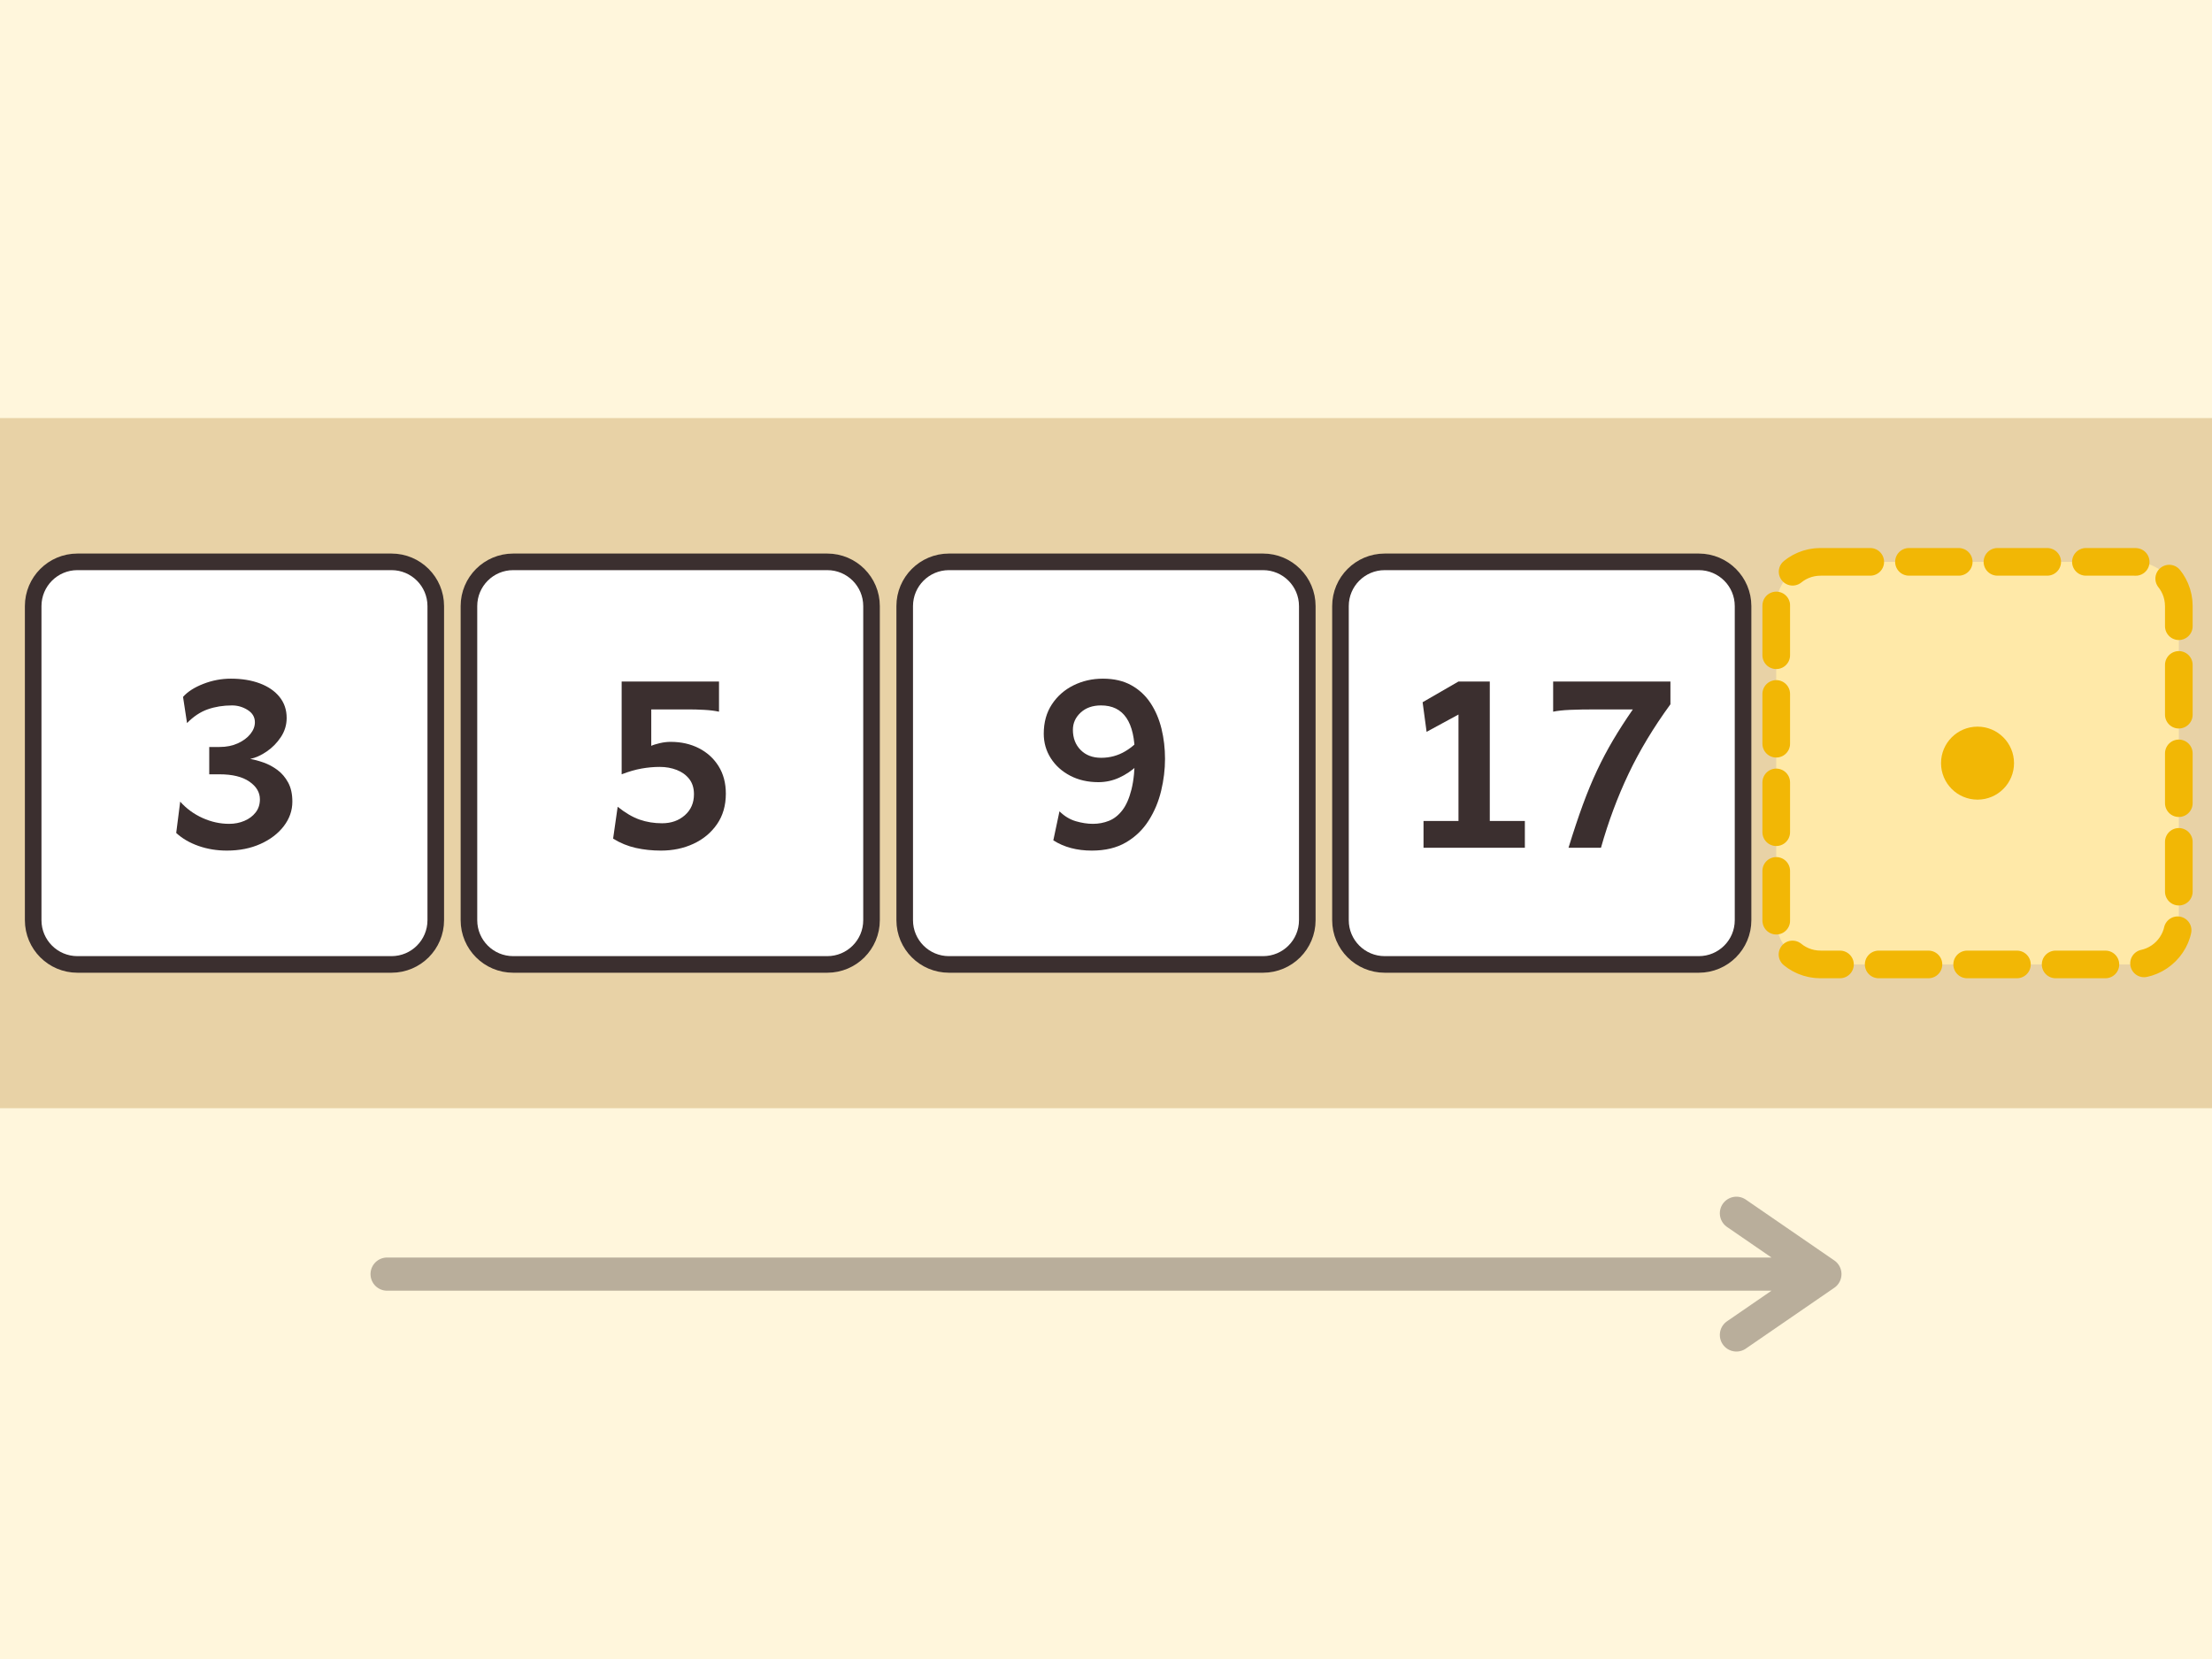
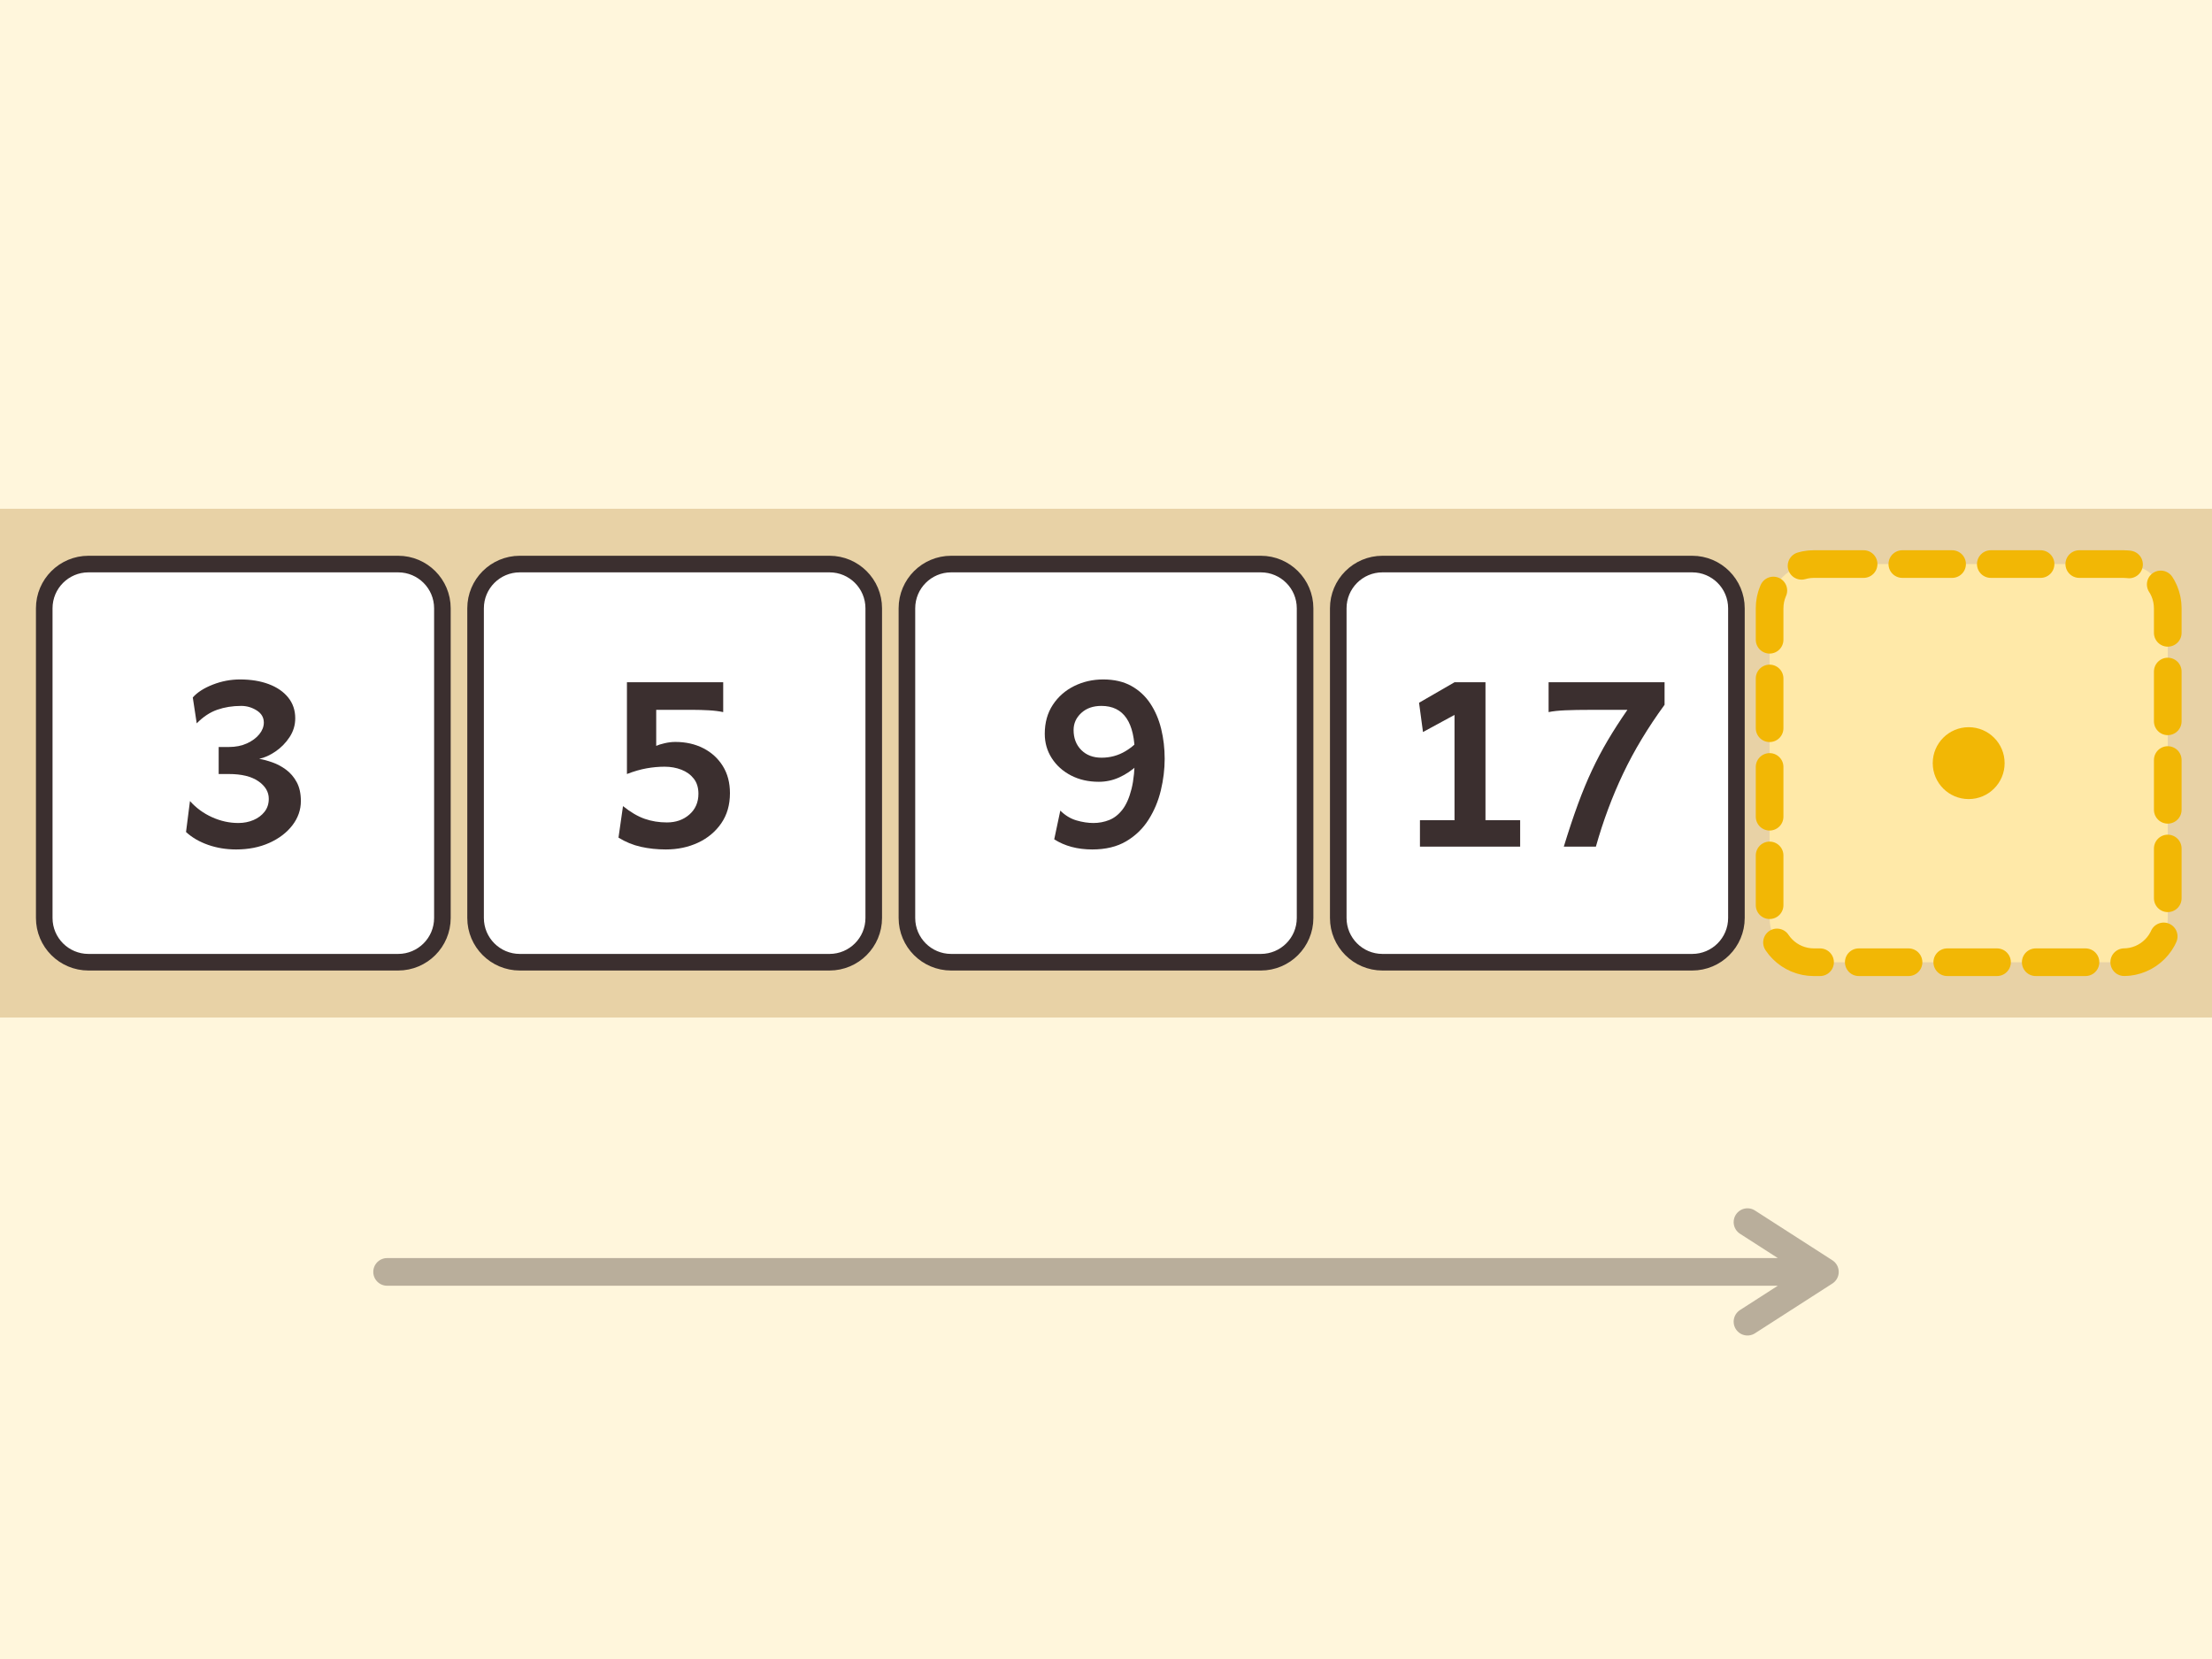
<svg xmlns="http://www.w3.org/2000/svg" viewBox="0 0 400 300">
  <rect width="400" height="300" fill="#fff6dc" />
-   <rect x="0" y="75.6" width="400" height="124.8" fill="#e8d2a6" />
-   <rect x="6.0" y="101.6" width="72.8" height="72.8" rx="8" fill="#ffffff" stroke="#3b2f2f" stroke-width="3" />
-   <path transform="translate(29.6 153.3) scale(0.02059 -0.02059)" d="M400 885H490Q581 885 651.0 917.0Q721 949 761.0 998.5Q801 1048 801 1102Q801 1170 737.5 1210.0Q674 1250 600 1250Q485 1250 387.5 1216.0Q290 1182 205 1095L170 1325Q230 1393 347.5 1439.0Q465 1485 590 1485Q734 1485 844.5 1443.5Q955 1402 1017.5 1324.5Q1080 1247 1080 1140Q1080 1049 1029.5 972.5Q979 896 905.0 845.5Q831 795 760 780Q813 771 877.0 748.5Q941 726 998.5 683.5Q1056 641 1093.0 573.0Q1130 505 1130 405Q1130 288 1055.0 190.0Q980 92 850.0 33.5Q720 -25 555 -25Q422 -25 305.5 16.0Q189 57 110 130L145 405Q227 313 341.0 261.5Q455 210 575 210Q647 210 708.5 236.0Q770 262 807.5 310.0Q845 358 845 425Q845 517 752.5 581.0Q660 645 490 645H400Z" fill="#3b2f2f" />
-   <rect x="84.8" y="101.6" width="72.8" height="72.8" rx="8" fill="#ffffff" stroke="#3b2f2f" stroke-width="3" />
-   <path transform="translate(108.4 153.3) scale(0.02059 -0.02059)" d="M195 645V1460H1050V1195Q994 1207 921.0 1211.0Q848 1215 785 1215H455V895Q480 907 529.5 918.5Q579 930 625 930Q764 930 873.5 874.0Q983 818 1046.5 716.0Q1110 614 1110 475Q1110 319 1032.5 207.0Q955 95 826.0 35.0Q697 -25 540 -25Q424 -25 319.0 -1.5Q214 22 120 80L160 360Q261 279 353.0 247.0Q445 215 550 215Q670 215 750.0 285.5Q830 356 830 470Q830 551 788.5 604.0Q747 657 678.5 683.5Q610 710 530 710Q451 710 369.5 695.5Q288 681 195 645Z" fill="#3b2f2f" />
-   <rect x="163.6" y="101.6" width="72.8" height="72.8" rx="8" fill="#ffffff" stroke="#3b2f2f" stroke-width="3" />
-   <path transform="translate(187.2 153.3) scale(0.02059 -0.02059)" d="M159 65 213 320Q278 256 356.5 233.0Q435 210 507 210Q581 210 647.5 236.5Q714 263 765.0 329.0Q816 395 845.5 512.5Q875 630 875 813Q875 1250 578 1250Q467 1250 399.0 1187.0Q331 1124 331 1036Q331 927 399.0 858.5Q467 790 579 790Q695 790 792.0 848.0Q889 906 944 991L1015 868Q967 788 895.5 721.5Q824 655 737.5 615.5Q651 576 555 576Q416 576 307.5 632.5Q199 689 137.0 786.0Q75 883 75 1002Q75 1151 146.5 1259.5Q218 1368 336.5 1426.5Q455 1485 594 1485Q740 1485 843.5 1427.5Q947 1370 1012.5 1271.0Q1078 1172 1109.0 1045.5Q1140 919 1140 780Q1140 642 1106.0 500.0Q1072 358 996.5 239.0Q921 120 798.0 47.5Q675 -25 497 -25Q300 -25 159 65Z" fill="#3b2f2f" />
-   <rect x="242.4" y="101.6" width="72.8" height="72.8" rx="8" fill="#ffffff" stroke="#3b2f2f" stroke-width="3" />
-   <path transform="translate(253.3 153.3) scale(0.02059 -0.02059)" d="M1090 0H200V235H507V1170L227 1018L192 1278L507 1460H782V235H1090Z" fill="#3b2f2f" />
-   <path transform="translate(278.8 153.3) scale(0.02059 -0.02059)" d="M520 0H235Q300 212 360.5 377.0Q421 542 486.0 680.0Q551 818 627.0 946.5Q703 1075 800 1215H480Q339 1215 248.0 1211.0Q157 1207 100 1195V1460H1130V1260Q908 956 762.5 650.0Q617 344 520 0Z" fill="#3b2f2f" />
-   <rect x="321.2" y="101.6" width="72.8" height="72.8" rx="8" fill="#ffe9a8" stroke="#f2b705" stroke-width="5" stroke-dasharray="9 7" stroke-linecap="round" />
-   <circle cx="357.6" cy="138.0" r="6.6" fill="#f2b705" />
-   <path d="M70 230.4H330M314 219.4L330 230.4L314 241.4" fill="none" stroke="#b9ae9b" stroke-width="6" stroke-linecap="round" stroke-linejoin="round" />
+   <rect x="0" y="92.0" width="400" height="92.0" fill="#e8d2a6" />
+   <rect x="8.0" y="102.0" width="72.0" height="72.0" rx="8" fill="#ffffff" stroke="#3b2f2f" stroke-width="3" />
+   <path transform="translate(31.4 153.1) scale(0.02036 -0.02036)" d="M400 885H490Q581 885 651.0 917.0Q721 949 761.0 998.5Q801 1048 801 1102Q801 1170 737.5 1210.0Q674 1250 600 1250Q485 1250 387.5 1216.0Q290 1182 205 1095L170 1325Q230 1393 347.5 1439.0Q465 1485 590 1485Q734 1485 844.5 1443.5Q955 1402 1017.5 1324.5Q1080 1247 1080 1140Q1080 1049 1029.5 972.5Q979 896 905.0 845.5Q831 795 760 780Q813 771 877.0 748.5Q941 726 998.5 683.5Q1056 641 1093.0 573.0Q1130 505 1130 405Q1130 288 1055.0 190.0Q980 92 850.0 33.5Q720 -25 555 -25Q422 -25 305.5 16.0Q189 57 110 130L145 405Q227 313 341.0 261.5Q455 210 575 210Q647 210 708.5 236.0Q770 262 807.5 310.0Q845 358 845 425Q845 517 752.5 581.0Q660 645 490 645H400Z" fill="#3b2f2f" />
+   <rect x="86.0" y="102.0" width="72.0" height="72.0" rx="8" fill="#ffffff" stroke="#3b2f2f" stroke-width="3" />
+   <path transform="translate(109.4 153.1) scale(0.02036 -0.02036)" d="M195 645V1460H1050V1195Q994 1207 921.0 1211.0Q848 1215 785 1215H455V895Q480 907 529.5 918.5Q579 930 625 930Q764 930 873.5 874.0Q983 818 1046.5 716.0Q1110 614 1110 475Q1110 319 1032.5 207.0Q955 95 826.0 35.0Q697 -25 540 -25Q424 -25 319.0 -1.5Q214 22 120 80L160 360Q261 279 353.0 247.0Q445 215 550 215Q670 215 750.0 285.5Q830 356 830 470Q830 551 788.5 604.0Q747 657 678.5 683.5Q610 710 530 710Q451 710 369.5 695.5Q288 681 195 645Z" fill="#3b2f2f" />
+   <rect x="164.0" y="102.0" width="72.0" height="72.0" rx="8" fill="#ffffff" stroke="#3b2f2f" stroke-width="3" />
+   <path transform="translate(187.4 153.1) scale(0.02036 -0.02036)" d="M159 65 213 320Q278 256 356.5 233.0Q435 210 507 210Q581 210 647.5 236.5Q714 263 765.0 329.0Q816 395 845.5 512.5Q875 630 875 813Q875 1250 578 1250Q467 1250 399.0 1187.0Q331 1124 331 1036Q331 927 399.0 858.5Q467 790 579 790Q695 790 792.0 848.0Q889 906 944 991L1015 868Q967 788 895.5 721.5Q824 655 737.5 615.5Q651 576 555 576Q416 576 307.5 632.5Q199 689 137.0 786.0Q75 883 75 1002Q75 1151 146.5 1259.5Q218 1368 336.5 1426.5Q455 1485 594 1485Q740 1485 843.5 1427.5Q947 1370 1012.5 1271.0Q1078 1172 1109.0 1045.5Q1140 919 1140 780Q1140 642 1106.0 500.0Q1072 358 996.5 239.0Q921 120 798.0 47.5Q675 -25 497 -25Q300 -25 159 65Z" fill="#3b2f2f" />
+   <rect x="242.0" y="102.0" width="72.0" height="72.0" rx="8" fill="#ffffff" stroke="#3b2f2f" stroke-width="3" />
+   <path transform="translate(252.7 153.1) scale(0.02036 -0.02036)" d="M1090 0H200V235H507V1170L227 1018L192 1278L507 1460H782V235H1090Z" fill="#3b2f2f" />
+   <path transform="translate(278.0 153.1) scale(0.02036 -0.02036)" d="M520 0H235Q300 212 360.5 377.0Q421 542 486.0 680.0Q551 818 627.0 946.5Q703 1075 800 1215H480Q339 1215 248.0 1211.0Q157 1207 100 1195V1460H1130V1260Q908 956 762.5 650.0Q617 344 520 0Z" fill="#3b2f2f" />
+   <rect x="320.0" y="102.0" width="72.0" height="72.0" rx="8" fill="#ffe9a8" stroke="#f2b705" stroke-width="5" stroke-dasharray="9 7" stroke-linecap="round" />
+   <circle cx="356.0" cy="138.0" r="6.5" fill="#f2b705" />
+   <path d="M70 230.0H330M316 221.0L330 230.0L316 239.0" fill="none" stroke="#b9ae9b" stroke-width="5" stroke-linecap="round" stroke-linejoin="round" />
</svg>
